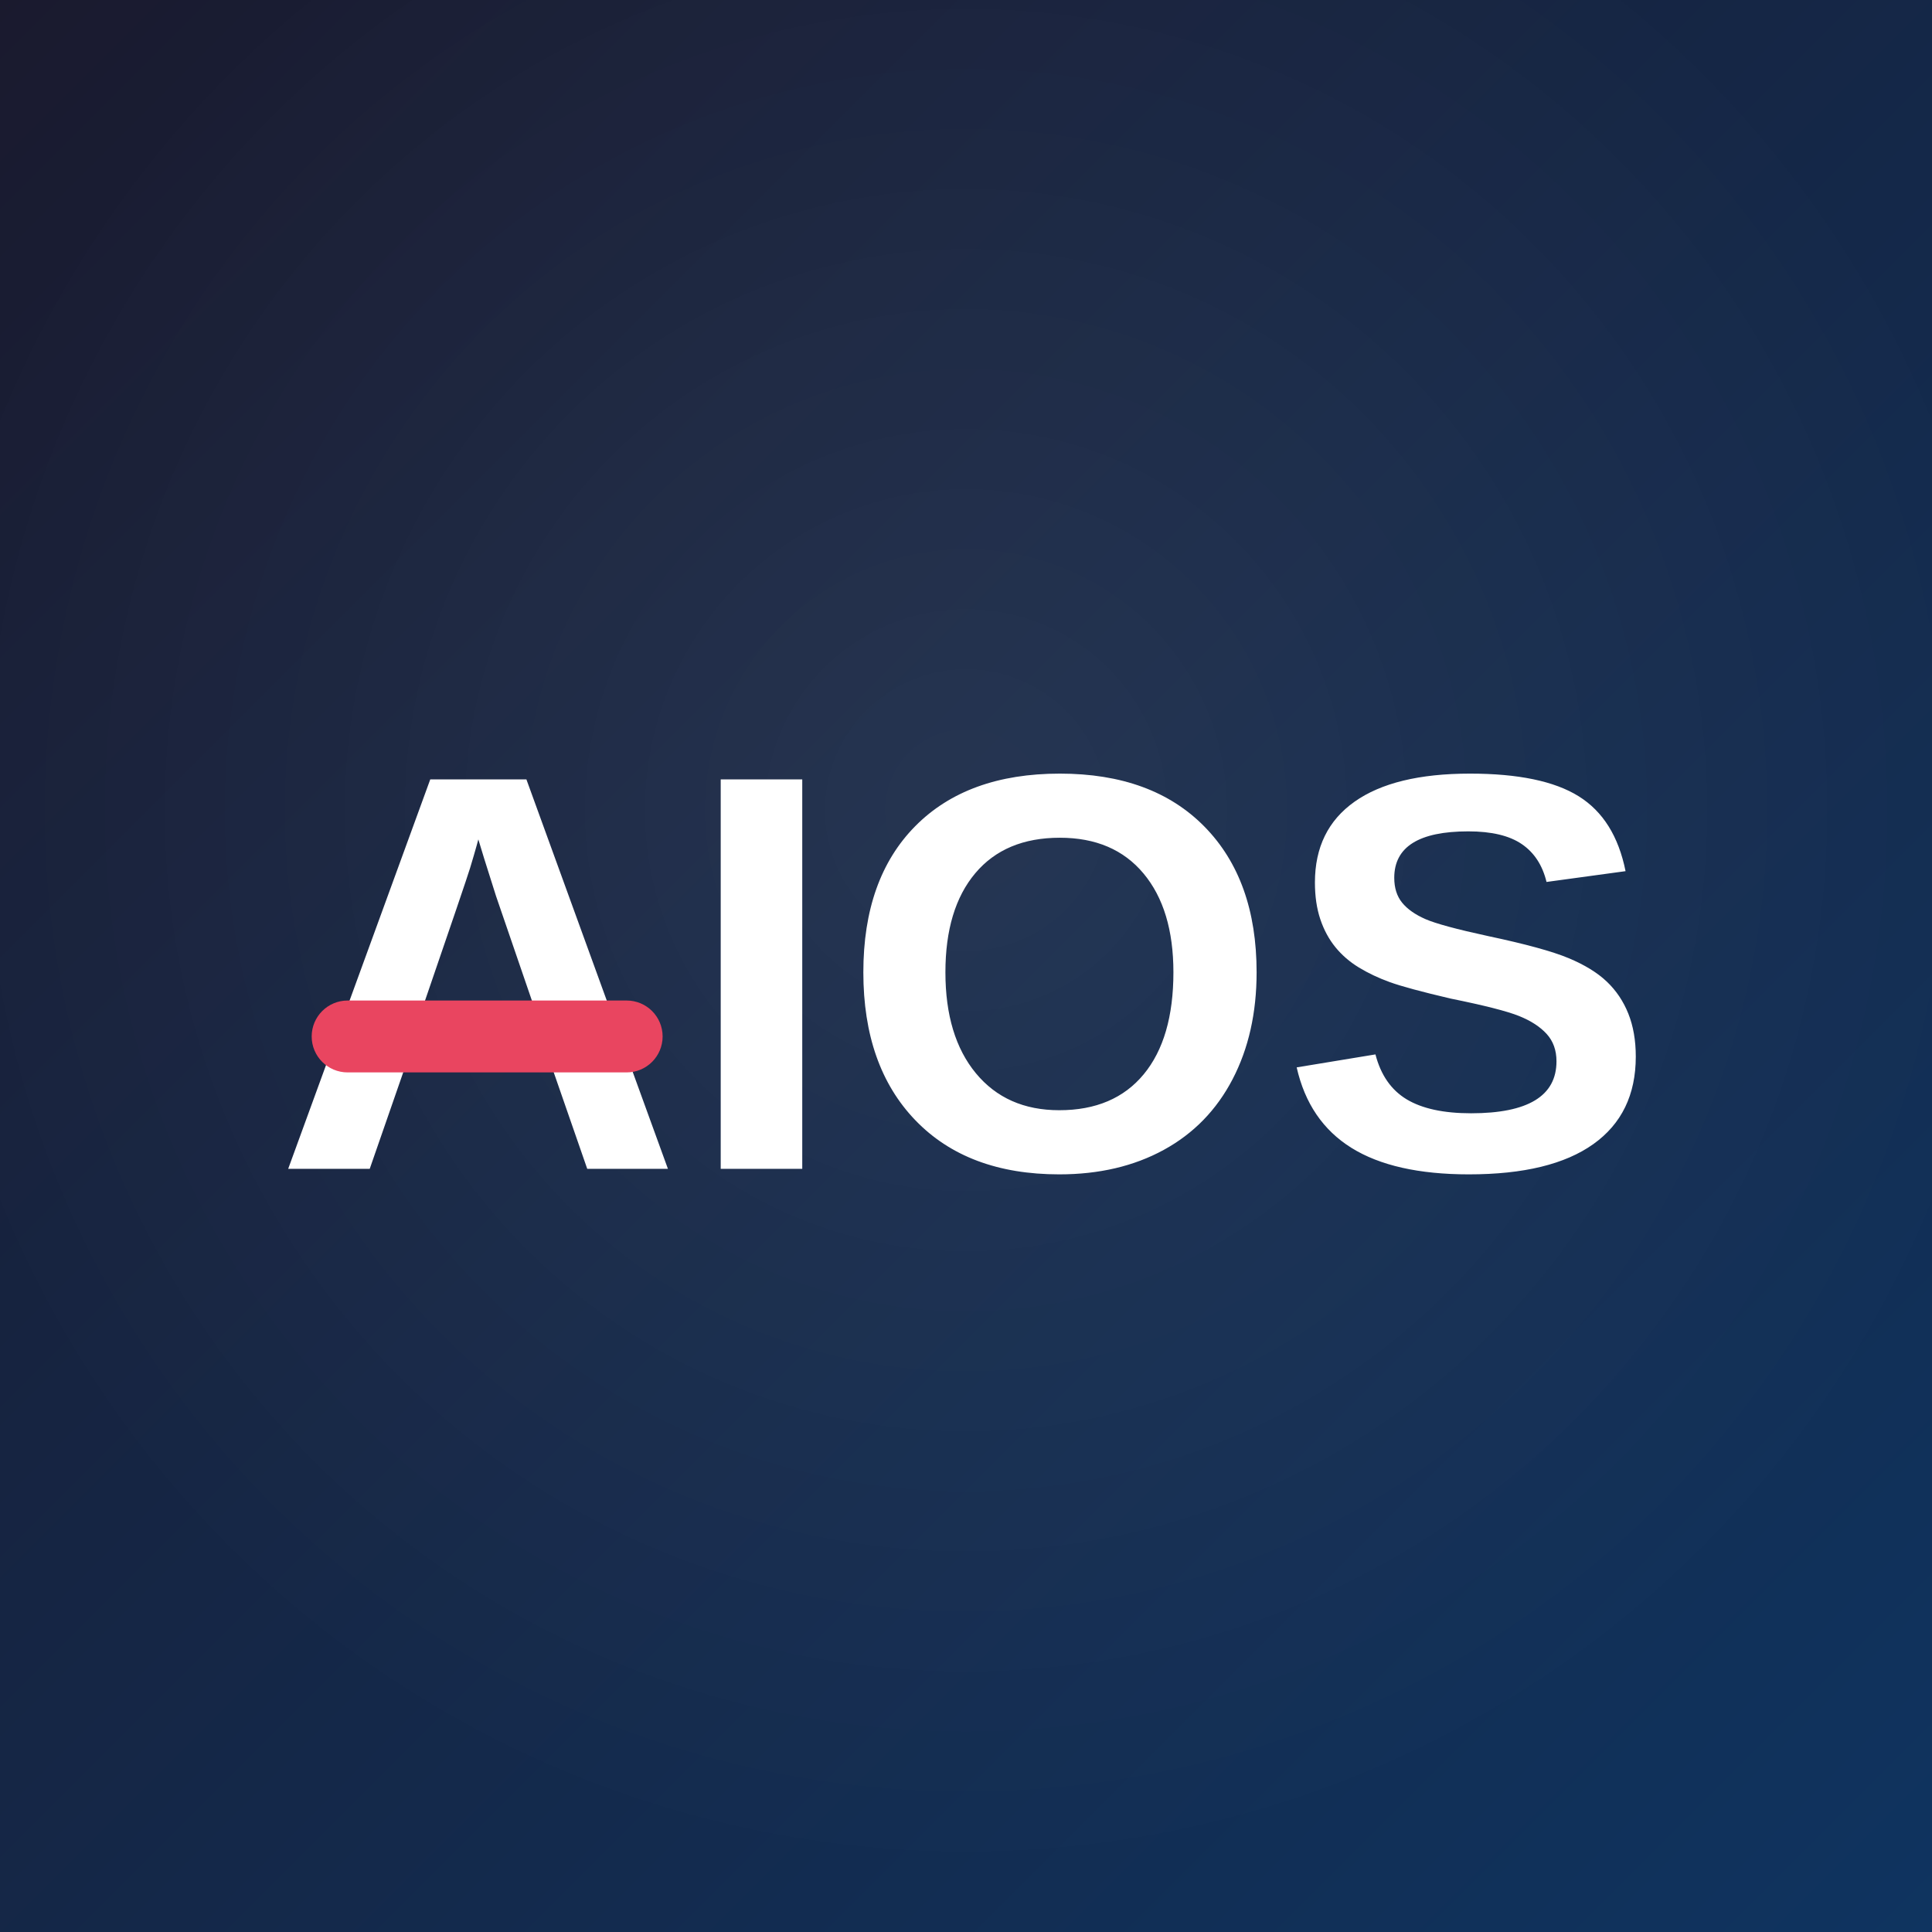
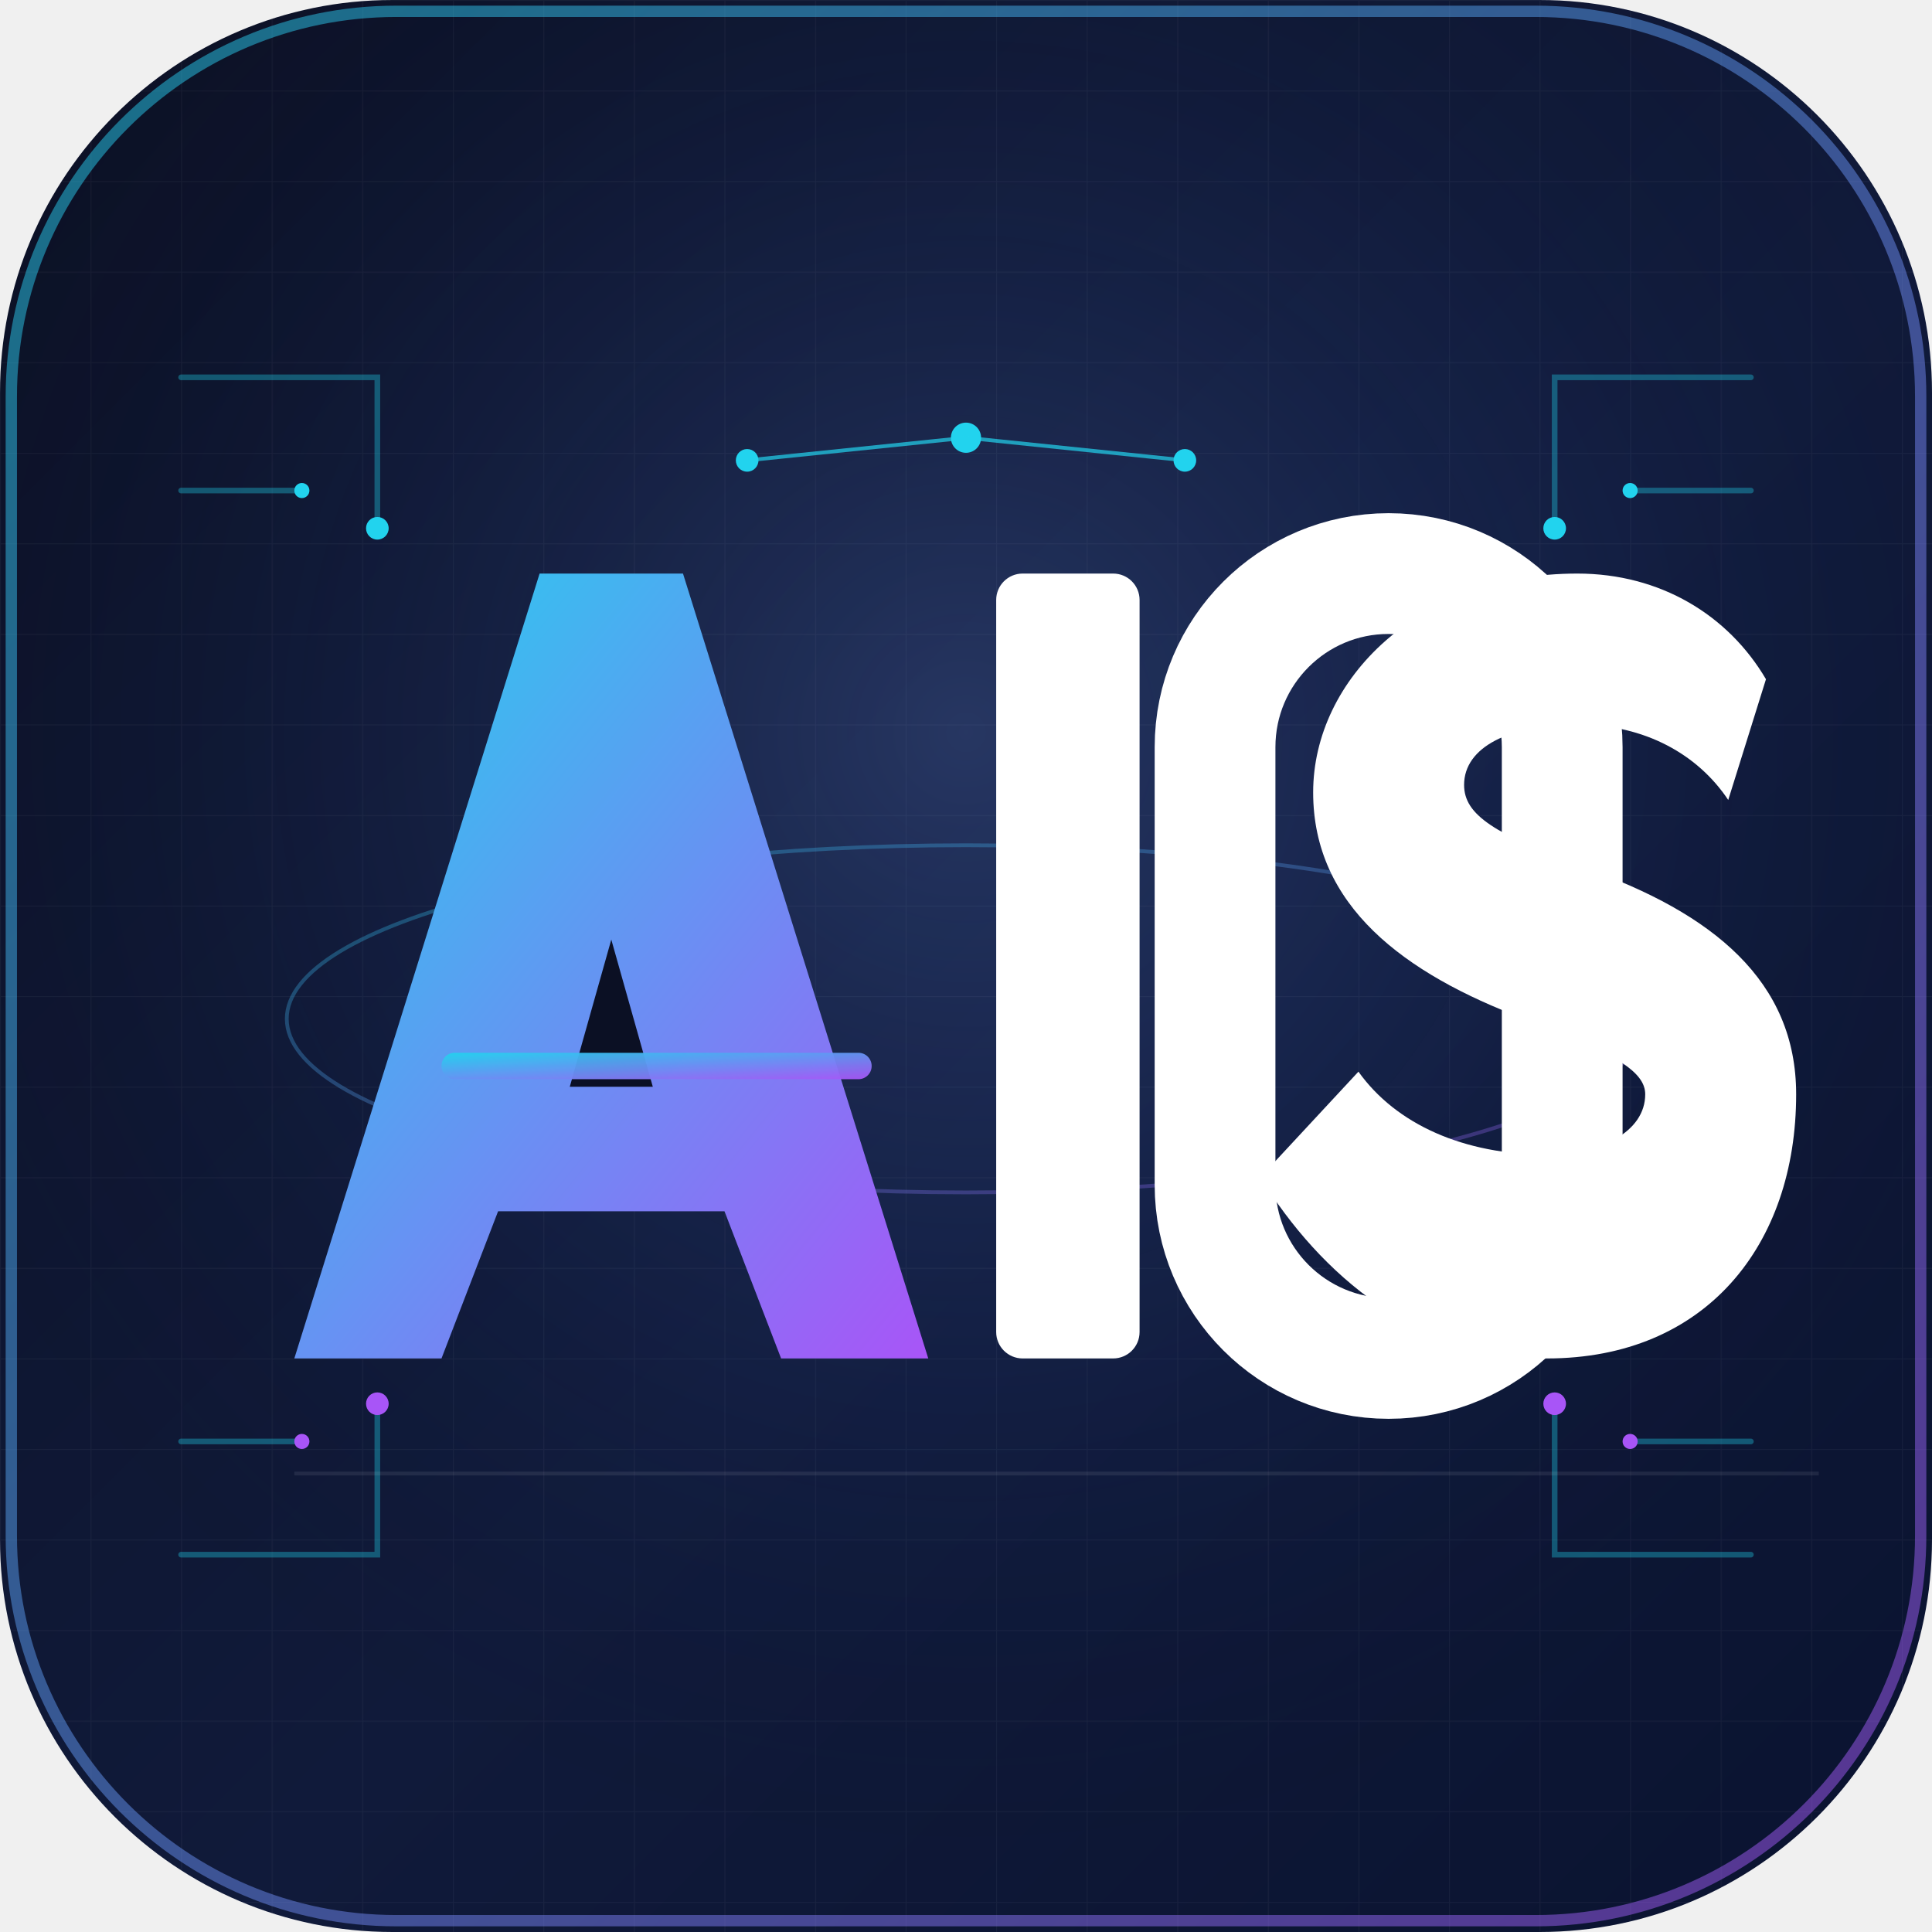
- <svg xmlns="http://www.w3.org/2000/svg" viewBox="0 0 1024 1024" role="img" aria-label="Aios logo — the AIOS wordmark with its red decision gate">
+ <svg xmlns="http://www.w3.org/2000/svg" viewBox="0 0 1024 1024" role="img" aria-label="AIOS logo">
  <defs>
    <linearGradient id="bg" x1="0" y1="0" x2="1" y2="1">
-       <stop offset="0" stop-color="#1a1a2e" />
-       <stop offset="1" stop-color="#0f3460" />
+       <stop offset="0" stop-color="#0b1024" />
+       <stop offset="0.55" stop-color="#101a3a" />
+       <stop offset="1" stop-color="#0a1330" />
    </linearGradient>
-     <radialGradient id="glow" cx="0.5" cy="0.42" r="0.55">
-       <stop offset="0" stop-color="#ffffff" stop-opacity="0.07" />
-       <stop offset="1" stop-color="#ffffff" stop-opacity="0" />
+     <radialGradient id="spot" cx="0.5" cy="0.38" r="0.6">
+       <stop offset="0" stop-color="#7aa2ff" stop-opacity="0.22" />
+       <stop offset="0.55" stop-color="#3b5fb6" stop-opacity="0.08" />
+       <stop offset="1" stop-color="#000000" stop-opacity="0" />
    </radialGradient>
+     <linearGradient id="aiAccent" x1="0" y1="0" x2="1" y2="1">
+       <stop offset="0" stop-color="#22d3ee" />
+       <stop offset="1" stop-color="#a855f7" />
+     </linearGradient>
+     <linearGradient id="ring" x1="0" y1="0" x2="1" y2="1">
+       <stop offset="0" stop-color="#22d3ee" stop-opacity="0.9" />
+       <stop offset="1" stop-color="#a855f7" stop-opacity="0.9" />
+     </linearGradient>
+     <pattern id="grid" x="0" y="0" width="48" height="48" patternUnits="userSpaceOnUse">
+       <path d="M48 0H0V48" fill="none" stroke="#ffffff" stroke-opacity="0.045" stroke-width="1" />
+     </pattern>
+     <clipPath id="tile">
+       <rect x="0" y="0" width="1024" height="1024" rx="208" ry="208" />
+     </clipPath>
  </defs>
-   <rect width="1024" height="1024" fill="url(#bg)" />
-   <rect width="1024" height="1024" fill="url(#glow)" />
-   <text x="512" y="619.5" font-family="Montserrat, 'Helvetica Neue', Arial, sans-serif" font-size="300" font-weight="800" fill="#ffffff" text-anchor="middle">AIOS</text>
-   <rect x="165.2" y="530.3" width="186" height="38.1" rx="19.05" fill="#e94560" />
+   <g clip-path="url(#tile)">
+     <rect width="1024" height="1024" fill="url(#bg)" />
+     <rect width="1024" height="1024" fill="url(#grid)" />
+     <rect width="1024" height="1024" fill="url(#spot)" />
+     <g stroke="#22d3ee" stroke-opacity="0.35" stroke-width="3" fill="none" stroke-linecap="round">
+       <path d="M 96 200 H 200 V 280" />
+       <path d="M 96 260 H 160" />
+       <circle cx="200" cy="280" r="6" fill="#22d3ee" stroke="none" />
+       <circle cx="160" cy="260" r="4" fill="#22d3ee" stroke="none" />
+       <path d="M 928 200 H 824 V 280" />
+       <path d="M 928 260 H 864" />
+       <circle cx="824" cy="280" r="6" fill="#22d3ee" stroke="none" />
+       <circle cx="864" cy="260" r="4" fill="#22d3ee" stroke="none" />
+       <path d="M 96 824 H 200 V 744" />
+       <path d="M 96 764 H 160" />
+       <circle cx="200" cy="744" r="6" fill="#a855f7" stroke="none" />
+       <circle cx="160" cy="764" r="4" fill="#a855f7" stroke="none" />
+       <path d="M 928 824 H 824 V 744" />
+       <path d="M 928 764 H 864" />
+       <circle cx="824" cy="744" r="6" fill="#a855f7" stroke="none" />
+       <circle cx="864" cy="764" r="4" fill="#a855f7" stroke="none" />
+     </g>
+     <ellipse cx="512" cy="540" rx="360" ry="92" fill="none" stroke="url(#ring)" stroke-opacity="0.35" stroke-width="2" />
+     <g>
+       <path d="M 156 720                L 286 304                L 362 304                L 492 720                L 414 720                L 384 642                L 264 642                L 234 720 Z" fill="url(#aiAccent)" />
+       <path d="M 302 576                L 324 498                L 346 576 Z" fill="#0b1024" />
+     </g>
+     <rect x="528" y="304" width="76" height="416" rx="14" fill="#ffffff" />
+     <rect x="644" y="304" width="184" height="416" rx="92" fill="none" stroke="#ffffff" stroke-width="64" />
+     <path fill="#ffffff" d="M 936 360              C 916 326, 880 304, 836 304              C 752 304, 696 360, 696 420              C 696 480, 744 516, 808 540              C 856 558, 872 568, 872 580              C 872 600, 848 612, 820 612              C 776 612, 740 596, 720 568              L 668 624              C 700 676, 752 720, 820 720              C 904 720, 952 660, 952 580              C 952 520, 908 484, 840 460              C 792 442, 776 432, 776 416              C 776 396, 800 384, 836 384              C 872 384, 900 400, 916 424 Z" />
+     <rect x="234" y="558" width="228" height="14" rx="7" fill="url(#aiAccent)" opacity="0.95" />
+     <g fill="#22d3ee">
+       <circle cx="396" cy="244" r="6" />
+       <circle cx="512" cy="232" r="8" />
+       <circle cx="628" cy="244" r="6" />
+     </g>
+     <g stroke="#22d3ee" stroke-width="2" opacity="0.7">
+       <line x1="396" y1="244" x2="512" y2="232" />
+       <line x1="512" y1="232" x2="628" y2="244" />
+     </g>
+     <rect x="156" y="780" width="808" height="2" fill="#ffffff" opacity="0.08" />
+     <rect x="6" y="6" width="1012" height="1012" rx="204" ry="204" fill="none" stroke="url(#ring)" stroke-width="6" stroke-opacity="0.55" />
+   </g>
</svg>
